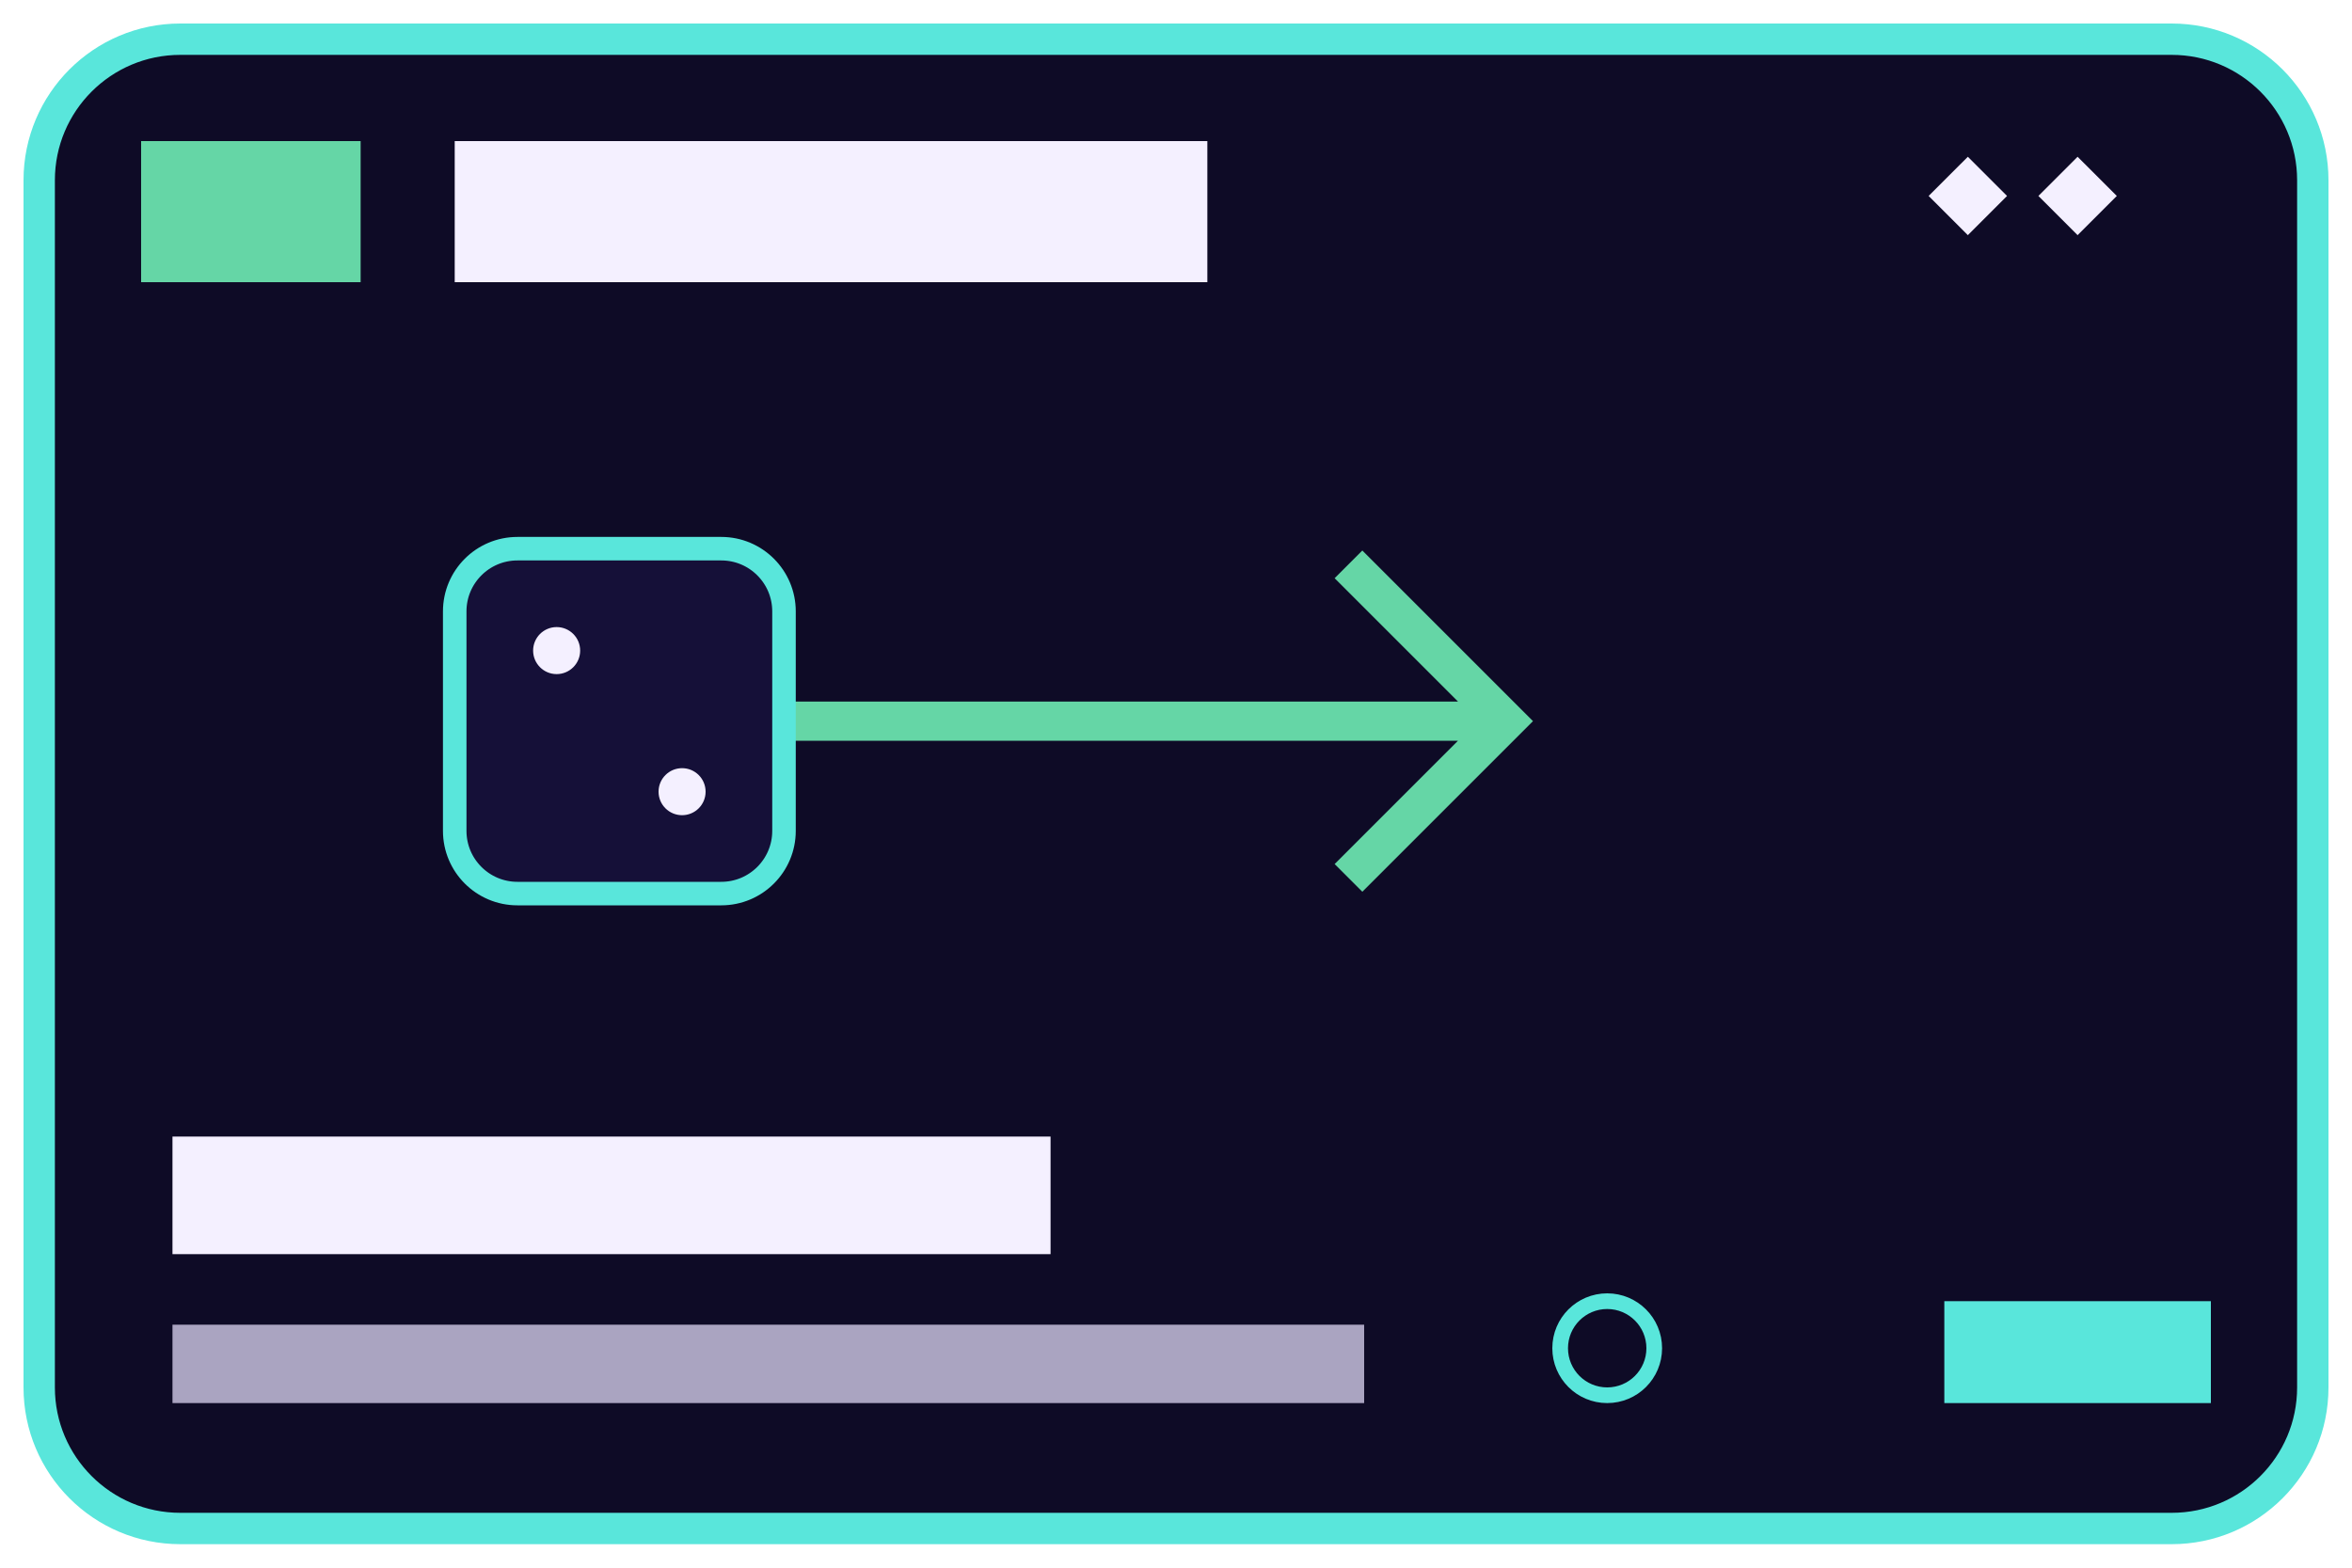
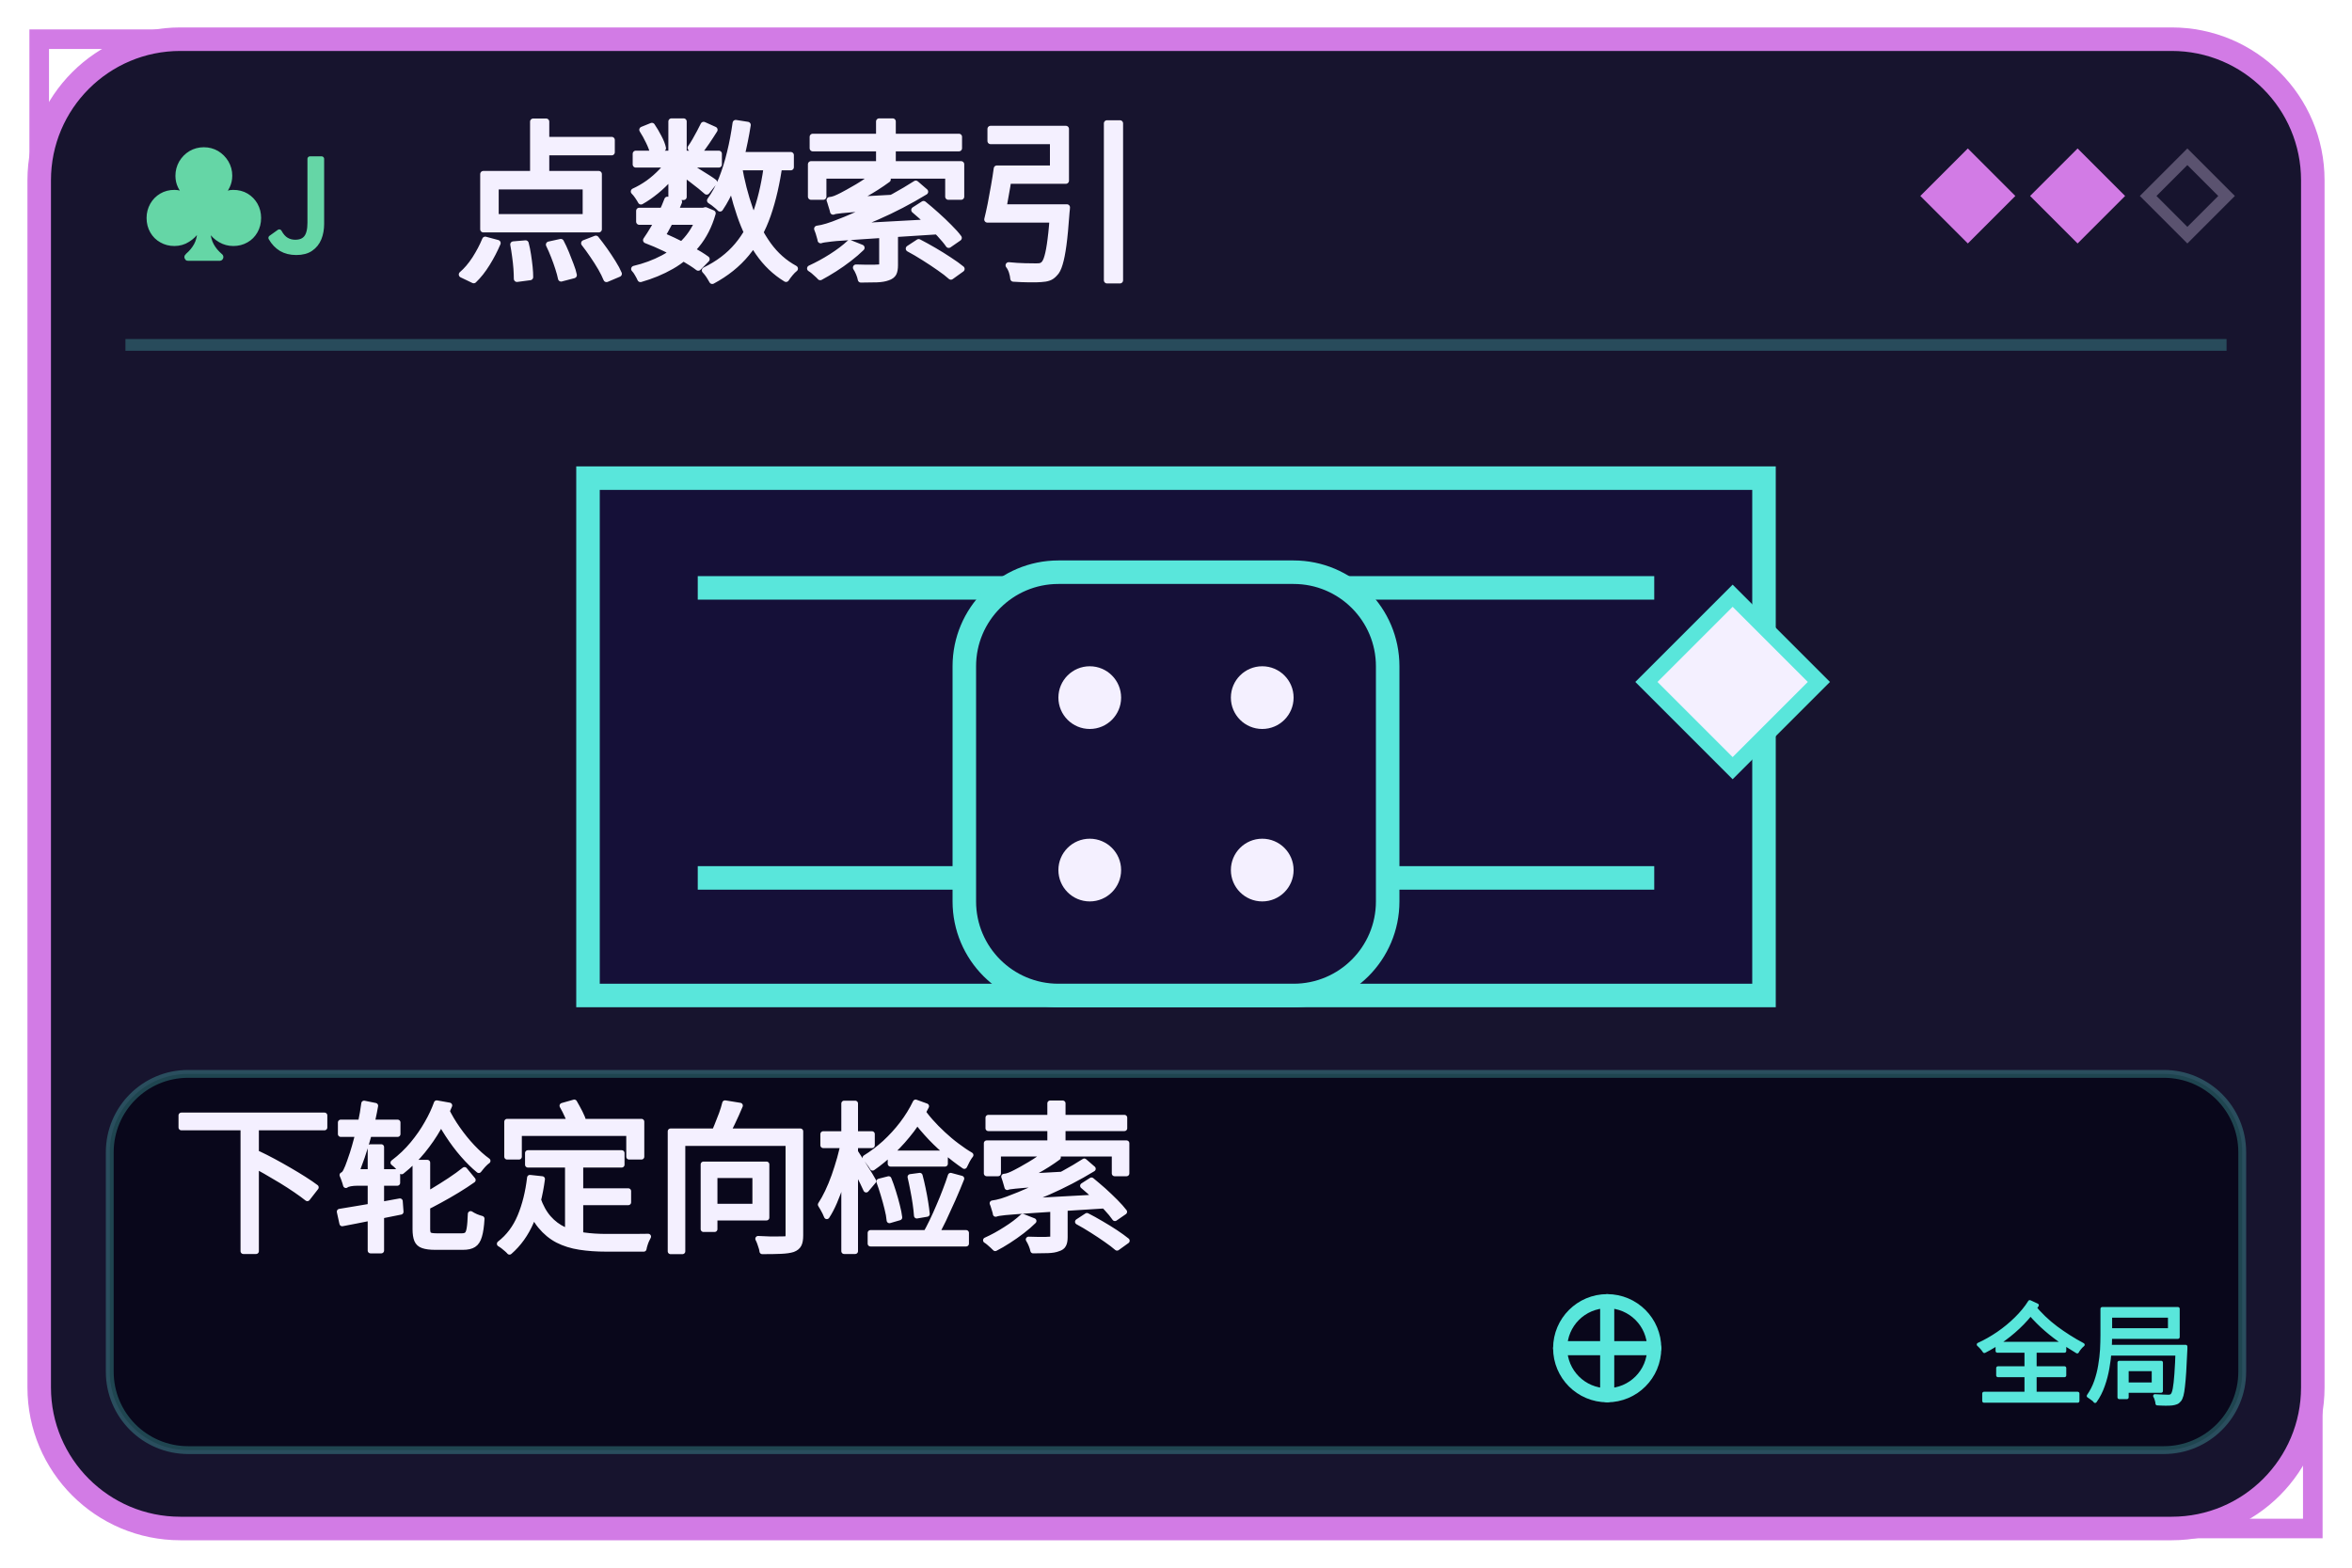
<svg xmlns="http://www.w3.org/2000/svg" width="300" height="200" viewBox="0 0 300 200" fill="none" data-card-id="shop_dice_index" data-card-face="complete-v1">
-   <rect x="5" y="5" width="290" height="190" rx="18" fill="#0E0B26" stroke="#59E6DB" stroke-width="4" />
-   <g id="card-identity">
-     <path d="M18 18h28v18H18z" fill="#65D6A6" />
+   <rect x="5" y="5" width="290" height="190" rx="18" fill="#0E0B26" fill-opacity=".96" stroke="#D27BE5" stroke-width="3" />
+   <path d="M5 38V5h33M262 195h33v-33" stroke="#D27BE5" stroke-width="2.5" stroke-linecap="round" />
+   <path d="M16 44h268" stroke="#59E6DB" stroke-opacity=".26" stroke-width="1.5" />
+   <rect x="14" y="137" width="272" height="48" rx="10" fill="#080619" fill-opacity=".92" stroke="#59E6DB" stroke-opacity=".28" />
+   <g id="card-identity" data-copy="♣J" data-font-size="16">
+     <path d="M25.17 29.39 C24.87 29.85 24.46 30.25 23.95 30.57 C23.44 30.9 22.87 31.06 22.24 31.06 C21.64 31.06 21.1 30.92 20.61 30.64 C20.12 30.37 19.73 29.98 19.45 29.49 C19.17 29 19.02 28.44 19.02 27.81 C19.02 27.2 19.17 26.65 19.45 26.15 C19.73 25.66 20.11 25.27 20.6 24.98 C21.09 24.69 21.64 24.55 22.26 24.55 C22.5 24.55 22.75 24.58 22.99 24.66 C23.24 24.73 23.45 24.82 23.63 24.91 C23.63 24.91 23.65 24.92 23.68 24.92 C23.71 24.93 23.73 24.91 23.74 24.88 C23.77 24.84 23.76 24.81 23.74 24.78 C23.71 24.75 23.7 24.74 23.7 24.74 C23.42 24.47 23.18 24.14 22.99 23.75 C22.8 23.35 22.7 22.91 22.7 22.43 C22.7 21.83 22.85 21.27 23.14 20.76 C23.44 20.26 23.83 19.85 24.34 19.55 C24.84 19.26 25.39 19.11 26 19.11 C26.61 19.11 27.16 19.26 27.66 19.55 C28.15 19.85 28.55 20.25 28.85 20.75 C29.15 21.26 29.3 21.81 29.3 22.42 C29.3 22.9 29.2 23.34 29.01 23.74 C28.82 24.14 28.58 24.47 28.3 24.74 C28.3 24.74 28.29 24.75 28.26 24.78 C28.24 24.81 28.23 24.84 28.26 24.88 C28.28 24.91 28.3 24.93 28.33 24.92 C28.35 24.92 28.37 24.91 28.37 24.91 C28.55 24.82 28.77 24.73 29.02 24.66 C29.27 24.58 29.5 24.55 29.73 24.55 C30.37 24.55 30.93 24.69 31.42 24.98 C31.9 25.27 32.28 25.66 32.56 26.15 C32.84 26.65 32.98 27.2 32.98 27.81 C32.98 28.44 32.83 29 32.55 29.49 C32.27 29.98 31.89 30.37 31.4 30.64 C30.91 30.92 30.37 31.06 29.76 31.06 C29.16 31.06 28.61 30.91 28.1 30.61 C27.58 30.31 27.16 29.91 26.83 29.39 C26.76 29.28 26.71 29.19 26.7 29.13 C26.68 29.07 26.64 29.04 26.58 29.04 C26.52 29.04 26.49 29.09 26.49 29.17 C26.48 29.26 26.48 29.31 26.48 29.33 C26.53 30.16 26.7 30.83 26.98 31.32 C27.25 31.82 27.62 32.25 28.06 32.63 C28.16 32.7 28.19 32.77 28.16 32.84 C28.13 32.91 28.1 32.95 28.06 32.95 L23.95 32.95 C23.91 32.95 23.87 32.91 23.85 32.84 C23.82 32.77 23.85 32.7 23.94 32.63 C24.38 32.25 24.75 31.82 25.03 31.32 C25.31 30.83 25.48 30.16 25.52 29.33 C25.52 29.31 25.52 29.26 25.51 29.17 C25.51 29.09 25.48 29.04 25.42 29.04 C25.36 29.04 25.32 29.07 25.3 29.13 C25.29 29.19 25.24 29.28 25.17 29.39 Z M37.79 32.21 C37.05 32.21 36.41 32.05 35.88 31.74 C35.35 31.42 34.91 30.96 34.56 30.35 L35.62 29.59 C35.88 30.07 36.18 30.41 36.52 30.61 C36.86 30.81 37.23 30.91 37.65 30.91 C38.29 30.91 38.76 30.72 39.07 30.33 C39.38 29.94 39.54 29.3 39.54 28.42 L39.54 20.27 L41.02 20.27 L41.02 28.56 C41.02 29.23 40.91 29.85 40.69 30.4 C40.46 30.96 40.11 31.4 39.64 31.72 C39.17 32.05 38.55 32.21 37.79 32.21 Z" fill="#65D6A6" stroke="#65D6A6" stroke-width="0.65" stroke-linejoin="round" />
  </g>
-   <g id="card-name">
-     <path d="M58 18h96v18H58z" fill="#F4F0FF" />
+   <g id="card-name" data-copy="点数索引" data-font-size="22">
+     <path d="M68.01 15.52 L69.66 15.52 L69.66 23.03 L68.01 23.03 Z M63.21 23.77 L63.21 27.71 L74.72 27.71 L74.72 23.77 Z M61.65 22.21 L76.37 22.21 L76.37 29.25 L61.65 29.25 Z M68.78 17.86 L78.02 17.86 L78.02 19.42 L68.78 19.42 Z M65.48 31.19 L67.04 31.06 C67.16 31.51 67.26 32.01 67.34 32.54 C67.42 33.08 67.49 33.59 67.54 34.08 C67.59 34.57 67.61 34.99 67.61 35.35 L65.94 35.57 C65.94 35.2 65.92 34.77 65.89 34.27 C65.85 33.77 65.8 33.25 65.72 32.71 C65.65 32.16 65.57 31.66 65.48 31.19 Z M70.03 31.21 L71.53 30.88 C71.76 31.32 71.99 31.8 72.2 32.32 C72.41 32.84 72.61 33.34 72.79 33.83 C72.98 34.31 73.11 34.74 73.18 35.1 L71.57 35.52 C71.5 35.15 71.38 34.72 71.22 34.22 C71.06 33.72 70.88 33.21 70.67 32.68 C70.47 32.16 70.25 31.66 70.03 31.21 Z M74.52 31.03 L76 30.46 C76.38 30.93 76.75 31.43 77.13 31.96 C77.5 32.49 77.85 33.01 78.17 33.53 C78.5 34.05 78.75 34.52 78.92 34.93 L77.36 35.59 C77.2 35.18 76.96 34.71 76.66 34.18 C76.35 33.65 76.01 33.11 75.63 32.56 C75.26 32.01 74.89 31.5 74.52 31.03 Z M61.89 30.59 L63.46 31.01 C63.1 31.86 62.66 32.72 62.12 33.59 C61.59 34.45 61.02 35.17 60.42 35.74 L58.92 35.02 C59.51 34.52 60.07 33.86 60.6 33.05 C61.12 32.23 61.56 31.41 61.89 30.59 Z M81.54 26.9 L89.99 26.9 L89.99 28.28 L81.54 28.28 Z M81.1 19.62 L91.68 19.62 L91.68 20.98 L81.1 20.98 Z M89.75 15.94 L91.13 16.56 C90.82 17.06 90.49 17.56 90.14 18.08 C89.79 18.59 89.47 19.03 89.17 19.4 L88.1 18.87 C88.29 18.6 88.48 18.3 88.68 17.95 C88.88 17.61 89.07 17.26 89.26 16.9 C89.45 16.54 89.61 16.22 89.75 15.94 Z M85.65 15.5 L87.19 15.5 L87.19 25.12 L85.65 25.12 Z M81.94 16.56 L83.15 16.07 C83.45 16.51 83.74 17 84.01 17.53 C84.29 18.05 84.47 18.52 84.55 18.91 L83.3 19.46 C83.21 19.08 83.04 18.61 82.77 18.06 C82.51 17.51 82.23 17.01 81.94 16.56 Z M85.68 20.19 L86.8 20.85 C86.45 21.45 85.99 22.06 85.44 22.67 C84.89 23.29 84.3 23.86 83.66 24.38 C83.02 24.9 82.39 25.34 81.76 25.69 C81.66 25.5 81.52 25.28 81.35 25.03 C81.18 24.78 81.02 24.58 80.86 24.43 C81.47 24.15 82.09 23.8 82.71 23.36 C83.32 22.92 83.89 22.42 84.42 21.86 C84.95 21.3 85.37 20.74 85.68 20.19 Z M86.95 20.65 C87.16 20.75 87.45 20.92 87.83 21.17 C88.21 21.41 88.63 21.67 89.07 21.95 C89.52 22.23 89.93 22.48 90.3 22.72 C90.66 22.95 90.92 23.13 91.07 23.25 L90.14 24.43 C89.95 24.26 89.68 24.03 89.34 23.75 C88.99 23.47 88.62 23.18 88.21 22.87 C87.8 22.56 87.41 22.27 87.04 22 C86.67 21.73 86.37 21.52 86.14 21.38 Z M93.46 19.79 L100.86 19.79 L100.86 21.33 L93.46 21.33 Z M93.84 15.7 L95.36 15.94 C95.14 17.35 94.86 18.7 94.54 20 C94.22 21.3 93.83 22.51 93.39 23.63 C92.94 24.75 92.42 25.74 91.84 26.59 C91.76 26.5 91.65 26.39 91.49 26.26 C91.34 26.13 91.18 26 91.01 25.87 C90.84 25.75 90.7 25.65 90.58 25.58 C91.15 24.8 91.65 23.89 92.07 22.85 C92.48 21.81 92.84 20.68 93.13 19.46 C93.43 18.24 93.66 16.99 93.84 15.7 Z M97.89 20.67 L99.43 20.83 C99.09 23.3 98.59 25.49 97.93 27.39 C97.27 29.29 96.37 30.93 95.22 32.32 C94.08 33.71 92.62 34.88 90.85 35.83 C90.79 35.71 90.71 35.57 90.6 35.4 C90.5 35.23 90.39 35.06 90.26 34.89 C90.14 34.73 90.02 34.59 89.92 34.49 C91.61 33.67 92.99 32.62 94.06 31.35 C95.13 30.08 95.96 28.56 96.57 26.79 C97.17 25.01 97.61 22.97 97.89 20.67 Z M94.23 21.18 C94.57 23.13 95.04 24.97 95.65 26.7 C96.26 28.43 97.04 29.94 97.97 31.24 C98.91 32.54 100.05 33.55 101.38 34.27 C101.19 34.41 100.99 34.62 100.78 34.87 C100.57 35.13 100.39 35.36 100.26 35.57 C98.88 34.73 97.71 33.61 96.75 32.22 C95.79 30.83 95 29.21 94.38 27.37 C93.75 25.53 93.25 23.55 92.87 21.42 Z M82.42 30.64 L83.45 29.65 C84.22 29.94 85.02 30.29 85.85 30.68 C86.69 31.08 87.48 31.48 88.23 31.89 C88.98 32.3 89.61 32.69 90.12 33.06 L89.06 34.14 C88.58 33.77 87.96 33.37 87.22 32.94 C86.47 32.5 85.68 32.09 84.84 31.68 C84 31.28 83.2 30.93 82.42 30.64 Z M89.44 26.9 L89.72 26.9 L89.99 26.83 L90.89 27.21 C90.44 28.79 89.75 30.14 88.84 31.24 C87.93 32.35 86.87 33.25 85.64 33.95 C84.42 34.65 83.1 35.19 81.69 35.59 C81.61 35.4 81.49 35.17 81.34 34.92 C81.2 34.66 81.05 34.46 80.9 34.31 C82.21 34 83.44 33.55 84.59 32.94 C85.74 32.33 86.74 31.54 87.58 30.58 C88.42 29.62 89.04 28.47 89.44 27.14 Z M82.42 30.64 C82.74 30.18 83.07 29.66 83.41 29.08 C83.75 28.49 84.07 27.88 84.37 27.26 C84.67 26.64 84.92 26.05 85.13 25.49 L86.6 25.75 C86.37 26.35 86.09 26.97 85.79 27.6 C85.48 28.23 85.16 28.83 84.84 29.41 C84.52 29.98 84.21 30.48 83.92 30.92 Z M112.14 15.5 L113.86 15.5 L113.86 21.68 L112.14 21.68 Z M116.63 26.79 L117.8 26.04 C118.32 26.46 118.87 26.93 119.45 27.45 C120.02 27.96 120.56 28.47 121.06 28.98 C121.57 29.48 121.98 29.94 122.28 30.35 L121.01 31.23 C120.73 30.82 120.34 30.36 119.85 29.83 C119.36 29.31 118.83 28.79 118.27 28.25 C117.7 27.72 117.16 27.23 116.63 26.79 Z M115.93 31.72 L117.18 30.9 C117.78 31.21 118.43 31.57 119.12 31.97 C119.81 32.37 120.46 32.78 121.08 33.19 C121.71 33.6 122.23 33.97 122.64 34.31 L121.29 35.28 C120.91 34.94 120.42 34.56 119.82 34.15 C119.22 33.73 118.58 33.3 117.89 32.87 C117.21 32.44 116.56 32.05 115.93 31.72 Z M108.38 31.01 L109.88 31.61 C109.42 32.06 108.89 32.52 108.29 32.98 C107.69 33.44 107.07 33.88 106.44 34.28 C105.81 34.68 105.2 35.04 104.62 35.35 C104.53 35.24 104.41 35.12 104.25 34.98 C104.1 34.84 103.94 34.7 103.78 34.56 C103.62 34.43 103.47 34.32 103.34 34.25 C104.25 33.83 105.16 33.34 106.07 32.76 C106.98 32.18 107.75 31.6 108.38 31.01 Z M103.67 17.46 L122.31 17.46 L122.31 18.91 L103.67 18.91 Z M103.45 20.96 L122.59 20.96 L122.59 25.09 L120.96 25.09 L120.96 22.39 L105.01 22.39 L105.01 25.09 L103.45 25.09 Z M104.68 30.64 C104.67 30.53 104.64 30.4 104.58 30.22 C104.53 30.04 104.48 29.86 104.42 29.67 C104.36 29.48 104.3 29.32 104.24 29.19 C104.61 29.14 105.04 29.05 105.52 28.9 C106 28.75 106.57 28.55 107.21 28.28 C107.57 28.15 108.1 27.93 108.81 27.62 C109.52 27.32 110.33 26.95 111.24 26.51 C112.15 26.08 113.09 25.6 114.06 25.07 C115.02 24.54 115.94 24 116.81 23.44 L117.99 24.46 C116.01 25.66 113.98 26.72 111.9 27.63 C109.82 28.55 107.76 29.33 105.72 29.98 L105.72 30.04 C105.72 30.04 105.67 30.06 105.56 30.1 C105.46 30.14 105.34 30.18 105.2 30.24 C105.06 30.3 104.94 30.36 104.84 30.43 C104.74 30.49 104.68 30.56 104.68 30.64 Z M104.68 30.64 L104.66 29.6 L105.7 29.08 L119.45 28.33 C119.48 28.52 119.52 28.73 119.57 28.95 C119.62 29.18 119.67 29.36 119.73 29.49 C117.55 29.63 115.67 29.74 114.11 29.85 C112.55 29.95 111.24 30.04 110.17 30.11 C109.11 30.18 108.24 30.24 107.58 30.29 C106.91 30.33 106.39 30.37 106 30.42 C105.62 30.46 105.34 30.5 105.15 30.53 C104.96 30.56 104.8 30.59 104.68 30.64 Z M106.27 26.99 C106.25 26.88 106.22 26.74 106.16 26.57 C106.1 26.39 106.04 26.21 105.99 26.02 C105.94 25.83 105.89 25.67 105.83 25.53 C106.05 25.52 106.29 25.46 106.55 25.36 C106.82 25.25 107.1 25.12 107.41 24.96 C107.59 24.87 107.85 24.73 108.19 24.54 C108.54 24.35 108.93 24.13 109.38 23.86 C109.83 23.6 110.28 23.3 110.74 22.98 C111.21 22.66 111.64 22.33 112.03 21.99 L113.22 22.89 C112.28 23.58 111.29 24.21 110.24 24.79 C109.19 25.36 108.15 25.85 107.1 26.26 L107.1 26.33 C107.1 26.33 107.03 26.36 106.89 26.42 C106.76 26.49 106.62 26.57 106.48 26.68 C106.34 26.78 106.27 26.88 106.27 26.99 Z M106.27 26.99 L106.25 26.04 L107.06 25.62 L114.63 25.2 C114.58 25.38 114.53 25.57 114.47 25.79 C114.42 26 114.38 26.17 114.36 26.3 C112.99 26.38 111.83 26.45 110.91 26.51 C109.99 26.58 109.24 26.63 108.67 26.68 C108.09 26.72 107.65 26.76 107.33 26.8 C107.02 26.84 106.78 26.86 106.63 26.89 C106.48 26.91 106.36 26.94 106.27 26.99 Z M112.54 29.23 L114.14 29.23 L114.14 33.83 C114.14 34.27 114.08 34.61 113.96 34.85 C113.83 35.09 113.59 35.27 113.22 35.39 C112.87 35.52 112.41 35.6 111.86 35.62 C111.3 35.64 110.62 35.65 109.81 35.65 C109.77 35.42 109.69 35.16 109.57 34.87 C109.45 34.59 109.33 34.34 109.19 34.14 C109.66 34.15 110.09 34.16 110.48 34.17 C110.87 34.18 111.21 34.18 111.49 34.17 C111.78 34.16 111.97 34.15 112.08 34.14 C112.27 34.14 112.39 34.11 112.45 34.06 C112.51 34.01 112.54 33.92 112.54 33.78 Z M134.36 26.46 L136.08 26.46 C136.08 26.46 136.07 26.51 136.07 26.6 C136.06 26.7 136.05 26.8 136.04 26.92 C136.04 27.04 136.03 27.14 136.01 27.23 C135.89 28.87 135.77 30.21 135.63 31.24 C135.49 32.28 135.33 33.08 135.15 33.66 C134.98 34.24 134.77 34.65 134.52 34.88 C134.28 35.15 134.03 35.33 133.76 35.42 C133.49 35.52 133.15 35.57 132.76 35.59 C132.4 35.62 131.91 35.63 131.28 35.62 C130.65 35.61 129.98 35.59 129.26 35.54 C129.24 35.28 129.18 34.99 129.08 34.67 C128.98 34.36 128.84 34.08 128.66 33.85 C129.4 33.92 130.09 33.97 130.74 33.98 C131.4 34 131.85 34 132.12 34 C132.37 34 132.56 33.99 132.7 33.96 C132.84 33.93 132.97 33.86 133.09 33.76 C133.29 33.6 133.47 33.26 133.61 32.75 C133.76 32.24 133.9 31.49 134.02 30.51 C134.15 29.52 134.26 28.25 134.36 26.7 Z M127.15 21.51 L128.82 21.51 C128.72 22.21 128.6 22.96 128.47 23.76 C128.33 24.56 128.2 25.33 128.06 26.06 C127.92 26.79 127.78 27.44 127.65 28 L125.94 28 C126.08 27.43 126.23 26.77 126.38 26.02 C126.52 25.27 126.67 24.5 126.8 23.72 C126.94 22.93 127.06 22.2 127.15 21.51 Z M141.2 15.74 L142.85 15.74 L142.85 35.76 L141.2 35.76 Z M127.19 26.46 L134.69 26.46 L134.69 28 L126.97 28 Z M127.96 21.51 L134.32 21.51 L134.32 17.99 L126.35 17.99 L126.35 16.45 L135.95 16.45 L135.95 23.05 L127.96 23.05 Z" fill="#F4F0FF" stroke="#F4F0FF" stroke-width="0.8" stroke-linejoin="round" />
  </g>
  <g id="rarity-track">
-     <path d="M251 20l5 5-5 5-5-5zM265 20l5 5-5 5-5-5z" fill="#F4F0FF" />
+     <path d="M251 20l5 5-5 5-5-5z" fill="#D27BE5" stroke="#D27BE5" stroke-width="1.5" />
+     <path d="M265 20l5 5-5 5-5-5z" fill="#D27BE5" stroke="#D27BE5" stroke-width="1.5" />
+     <path d="M279 20l5 5-5 5-5-5z" fill="none" stroke="#5A526F" stroke-width="1.5" />
  </g>
  <g id="effect-artwork">
-     <path d="M76 92h116M172 72l20 20-20 20" stroke="#65D6A6" stroke-width="5" />
-     <rect x="58" y="70" width="42" height="44" rx="8" fill="#151038" stroke="#59E6DB" stroke-width="3" />
-     <circle cx="71" cy="83" r="3" fill="#F4F0FF" />
-     <circle cx="87" cy="101" r="3" fill="#F4F0FF" />
+     <path d="M75 61h150v66H75zM89 75h122M89 112h122" fill="#151038" stroke="#59E6DB" stroke-width="3" />
+     <rect x="123" y="73" width="54" height="54" rx="12" fill="#151038" stroke="#59E6DB" stroke-width="3" stroke-linecap="round" stroke-linejoin="round" />
+     <circle cx="139" cy="89" r="4" fill="#F4F0FF" />
+     <circle cx="161" cy="89" r="4" fill="#F4F0FF" />
+     <circle cx="139" cy="111" r="4" fill="#F4F0FF" />
+     <circle cx="161" cy="111" r="4" fill="#F4F0FF" />
+     <path d="M221 76l11 11-11 11-11-11z" fill="#F4F0FF" stroke="#59E6DB" stroke-width="2" />
  </g>
-   <g id="effect-summary">
-     <path d="M22 145h112v15H22z" fill="#F4F0FF" />
+   <g id="effect-summary" data-copy="下轮定向检索" data-font-size="20.5">
+     <path d="M23.13 142.3 L41.39 142.3 L41.39 143.84 L23.13 143.84 Z M31.04 143.51 L32.66 143.51 L32.66 159.62 L31.04 159.62 Z M31.92 148.37 L32.95 147.2 C33.56 147.49 34.21 147.81 34.89 148.18 C35.58 148.55 36.25 148.93 36.92 149.32 C37.59 149.71 38.22 150.09 38.8 150.46 C39.38 150.83 39.88 151.17 40.29 151.48 L39.2 152.88 C38.8 152.56 38.32 152.21 37.75 151.82 C37.19 151.43 36.57 151.04 35.91 150.63 C35.25 150.23 34.57 149.83 33.89 149.44 C33.21 149.05 32.55 148.7 31.92 148.37 Z M56.89 141.54 C57.29 142.38 57.78 143.21 58.36 144.03 C58.94 144.86 59.56 145.63 60.23 146.34 C60.9 147.05 61.56 147.64 62.2 148.1 C62.08 148.18 61.94 148.3 61.8 148.44 C61.66 148.58 61.52 148.73 61.4 148.88 C61.28 149.03 61.17 149.17 61.07 149.29 C60.42 148.76 59.75 148.1 59.06 147.31 C58.38 146.53 57.74 145.67 57.14 144.75 C56.54 143.83 56.02 142.92 55.6 142.01 Z M55.7 140.74 L57.32 141.03 C56.94 141.96 56.47 142.92 55.91 143.91 C55.35 144.9 54.68 145.87 53.91 146.82 C53.14 147.77 52.24 148.65 51.23 149.45 C51.15 149.33 51.05 149.2 50.93 149.05 C50.8 148.91 50.67 148.77 50.54 148.64 C50.4 148.52 50.28 148.41 50.17 148.33 C51.11 147.62 51.94 146.83 52.66 145.96 C53.38 145.09 53.99 144.21 54.5 143.3 C55.02 142.4 55.41 141.55 55.7 140.74 Z M52.98 148.33 L54.51 148.33 L54.51 156.81 C54.51 157.18 54.58 157.42 54.72 157.53 C54.85 157.64 55.17 157.7 55.66 157.7 C55.76 157.7 55.95 157.7 56.26 157.7 C56.56 157.7 56.88 157.7 57.24 157.7 C57.59 157.7 57.93 157.7 58.24 157.7 C58.56 157.7 58.79 157.7 58.94 157.7 C59.23 157.7 59.44 157.63 59.59 157.49 C59.73 157.35 59.83 157.08 59.89 156.67 C59.96 156.26 60 155.66 60.03 154.87 C60.21 154.99 60.43 155.11 60.7 155.23 C60.98 155.34 61.22 155.43 61.44 155.48 C61.39 156.42 61.28 157.16 61.12 157.69 C60.97 158.21 60.73 158.58 60.41 158.78 C60.09 158.99 59.63 159.09 59.04 159.09 C58.96 159.09 58.8 159.09 58.56 159.09 C58.32 159.09 58.05 159.09 57.74 159.09 C57.43 159.09 57.12 159.09 56.81 159.09 C56.49 159.09 56.22 159.09 55.99 159.09 C55.76 159.09 55.6 159.09 55.52 159.09 C54.85 159.09 54.33 159.02 53.96 158.89 C53.59 158.77 53.33 158.53 53.19 158.2 C53.05 157.86 52.98 157.4 52.98 156.81 Z M59.25 149.25 L60.31 150.54 C59.71 150.96 59.05 151.4 58.32 151.84 C57.58 152.29 56.85 152.71 56.11 153.11 C55.37 153.52 54.69 153.87 54.06 154.17 L53.22 153.04 C53.84 152.74 54.51 152.38 55.24 151.95 C55.97 151.51 56.69 151.06 57.4 150.59 C58.11 150.12 58.73 149.67 59.25 149.25 Z M43.46 143.2 L50.72 143.2 L50.72 144.68 L43.46 144.68 Z M47.26 146.34 L48.63 146.34 L48.63 159.54 L47.26 159.54 Z M43.32 154.58 C43.98 154.47 44.72 154.35 45.55 154.21 C46.39 154.07 47.27 153.92 48.21 153.76 C49.15 153.6 50.08 153.42 51.01 153.25 L51.11 154.6 C49.8 154.86 48.49 155.12 47.17 155.39 C45.86 155.66 44.69 155.88 43.65 156.08 Z M44.12 151.2 C44.09 151.1 44.05 150.98 44.01 150.82 C43.96 150.66 43.9 150.5 43.84 150.33 C43.78 150.16 43.72 150.02 43.67 149.91 C43.83 149.86 43.99 149.69 44.14 149.38 C44.29 149.08 44.45 148.69 44.61 148.22 C44.69 148.01 44.82 147.64 44.98 147.14 C45.14 146.63 45.32 146.03 45.5 145.33 C45.69 144.64 45.87 143.9 46.04 143.12 C46.21 142.34 46.34 141.56 46.44 140.78 L47.87 141.07 C47.68 142.16 47.44 143.27 47.14 144.38 C46.85 145.49 46.52 146.56 46.17 147.59 C45.81 148.61 45.46 149.54 45.1 150.38 L45.1 150.4 C45.1 150.4 45.06 150.43 44.96 150.48 C44.86 150.53 44.75 150.61 44.61 150.69 C44.47 150.78 44.36 150.87 44.26 150.96 C44.17 151.05 44.12 151.13 44.12 151.2 Z M44.12 151.2 L44.12 149.93 L44.96 149.52 L50.68 149.52 L50.68 150.91 L45.6 150.91 C45.25 150.91 44.94 150.94 44.66 150.99 C44.38 151.05 44.2 151.12 44.12 151.2 Z M67.33 147.1 L79.3 147.1 L79.3 148.59 L67.33 148.59 Z M73.23 151.96 L80.14 151.96 L80.14 153.39 L73.23 153.39 Z M72.43 147.79 L74.03 147.79 L74.03 158.19 L72.43 157.96 Z M67.59 150.25 L69.15 150.42 C68.88 152.48 68.41 154.29 67.74 155.85 C67.07 157.41 66.15 158.69 64.99 159.7 C64.92 159.61 64.81 159.5 64.66 159.37 C64.51 159.24 64.35 159.11 64.19 158.98 C64.02 158.85 63.87 158.75 63.74 158.68 C64.89 157.79 65.76 156.63 66.36 155.19 C66.96 153.76 67.37 152.11 67.59 150.25 Z M68.58 152.88 C68.93 153.92 69.4 154.76 69.97 155.41 C70.54 156.06 71.21 156.55 71.96 156.9 C72.71 157.24 73.54 157.47 74.45 157.59 C75.36 157.72 76.34 157.78 77.39 157.78 C77.54 157.78 77.79 157.78 78.13 157.78 C78.47 157.78 78.86 157.78 79.29 157.78 C79.72 157.78 80.16 157.78 80.61 157.78 C81.06 157.78 81.47 157.77 81.84 157.77 C82.21 157.76 82.49 157.76 82.68 157.76 C82.61 157.88 82.54 158.03 82.45 158.22 C82.37 158.4 82.3 158.59 82.24 158.79 C82.18 158.99 82.13 159.16 82.11 159.32 L81.08 159.32 L77.31 159.32 C76.09 159.32 74.97 159.24 73.94 159.08 C72.9 158.92 71.98 158.63 71.15 158.21 C70.32 157.78 69.59 157.18 68.94 156.39 C68.3 155.61 67.76 154.59 67.33 153.35 Z M64.68 143.1 L81.82 143.1 L81.82 147.57 L80.24 147.57 L80.24 144.56 L66.2 144.56 L66.2 147.57 L64.68 147.57 Z M71.73 141.07 L73.25 140.64 C73.48 141.04 73.72 141.47 73.96 141.94 C74.2 142.41 74.36 142.82 74.46 143.16 L72.88 143.65 C72.79 143.33 72.63 142.92 72.41 142.42 C72.19 141.93 71.97 141.48 71.73 141.07 Z M85.53 144.33 L101.13 144.33 L101.13 145.83 L87.05 145.83 L87.05 159.64 L85.53 159.64 Z M100.56 144.33 L102.09 144.33 L102.09 157.59 C102.09 158.1 102.03 158.49 101.89 158.76 C101.75 159.04 101.5 159.24 101.13 159.38 C100.76 159.5 100.26 159.57 99.61 159.6 C98.97 159.63 98.18 159.64 97.23 159.64 C97.22 159.49 97.18 159.33 97.12 159.14 C97.06 158.96 97 158.77 96.93 158.57 C96.86 158.37 96.78 158.19 96.7 158.04 C97.19 158.07 97.67 158.09 98.13 158.1 C98.58 158.1 98.98 158.1 99.32 158.1 C99.65 158.09 99.89 158.09 100.02 158.09 C100.24 158.09 100.39 158.05 100.45 157.97 C100.52 157.9 100.56 157.77 100.56 157.59 Z M92.48 140.74 L94.39 141.05 C94.08 141.79 93.75 142.54 93.38 143.3 C93.01 144.07 92.67 144.73 92.36 145.27 L90.9 144.9 C91.09 144.52 91.29 144.08 91.48 143.59 C91.68 143.1 91.87 142.6 92.06 142.11 C92.24 141.61 92.38 141.15 92.48 140.74 Z M89.73 148.55 L91.15 148.55 L91.15 156.81 L89.73 156.81 Z M90.39 148.55 L97.77 148.55 L97.77 155.34 L90.39 155.34 L90.39 153.94 L96.33 153.94 L96.33 149.93 L90.39 149.93 Z M105 144.68 L111.22 144.68 L111.22 146.11 L105 146.11 Z M107.67 140.78 L109.08 140.78 L109.08 159.62 L107.67 159.62 Z M107.63 145.6 L108.55 145.91 C108.41 146.71 108.24 147.56 108.03 148.43 C107.82 149.3 107.57 150.16 107.3 150.99 C107.03 151.83 106.74 152.6 106.43 153.32 C106.12 154.04 105.8 154.65 105.46 155.17 C105.4 155.02 105.33 154.86 105.24 154.67 C105.15 154.49 105.06 154.31 104.95 154.13 C104.85 153.95 104.76 153.8 104.68 153.68 C104.98 153.23 105.28 152.69 105.58 152.06 C105.88 151.43 106.16 150.75 106.42 150.02 C106.68 149.29 106.91 148.54 107.13 147.78 C107.34 147.03 107.51 146.3 107.63 145.6 Z M109.02 146.87 C109.12 147.02 109.28 147.27 109.5 147.62 C109.73 147.97 109.98 148.35 110.24 148.77 C110.51 149.18 110.75 149.57 110.96 149.92 C111.17 150.26 111.32 150.52 111.4 150.68 L110.48 151.77 C110.37 151.51 110.21 151.18 110.02 150.79 C109.82 150.39 109.61 149.97 109.39 149.54 C109.17 149.1 108.96 148.69 108.76 148.32 C108.55 147.94 108.39 147.66 108.26 147.47 Z M117.45 141.46 C117.78 141.98 118.19 142.52 118.68 143.07 C119.17 143.62 119.7 144.17 120.28 144.7 C120.85 145.23 121.44 145.73 122.05 146.18 C122.66 146.64 123.24 147.04 123.8 147.36 C123.71 147.47 123.61 147.61 123.51 147.78 C123.4 147.95 123.31 148.13 123.23 148.3 C123.15 148.47 123.07 148.62 123 148.76 C122.21 148.22 121.39 147.6 120.55 146.87 C119.71 146.15 118.92 145.38 118.19 144.56 C117.45 143.74 116.83 142.95 116.32 142.2 Z M116.79 140.64 L118.14 141.13 C117.63 142.18 117 143.19 116.27 144.16 C115.54 145.12 114.75 146.01 113.9 146.83 C113.05 147.65 112.19 148.37 111.3 148.98 C111.24 148.87 111.16 148.74 111.04 148.58 C110.93 148.43 110.81 148.27 110.69 148.11 C110.58 147.95 110.47 147.82 110.38 147.71 C111.24 147.18 112.07 146.55 112.88 145.82 C113.68 145.08 114.42 144.28 115.09 143.4 C115.76 142.52 116.33 141.6 116.79 140.64 Z M113.59 147.14 L120.54 147.14 L120.54 148.47 L113.59 148.47 Z M112.14 150.73 L113.35 150.42 C113.55 150.92 113.75 151.47 113.93 152.07 C114.12 152.66 114.28 153.24 114.42 153.81 C114.57 154.38 114.67 154.88 114.72 155.32 L113.45 155.69 C113.41 155.24 113.32 154.72 113.17 154.15 C113.03 153.58 112.87 152.99 112.69 152.4 C112.51 151.8 112.33 151.25 112.14 150.73 Z M116.12 150.15 L117.32 149.99 C117.46 150.51 117.59 151.06 117.71 151.65 C117.84 152.24 117.94 152.81 118.03 153.37 C118.12 153.93 118.19 154.43 118.23 154.87 L116.94 155.09 C116.91 154.64 116.85 154.13 116.77 153.56 C116.69 153 116.59 152.42 116.47 151.82 C116.36 151.23 116.24 150.67 116.12 150.15 Z M121.26 149.99 L122.63 150.36 C122.31 151.18 121.94 152.04 121.54 152.96 C121.13 153.88 120.73 154.76 120.32 155.63 C119.91 156.49 119.51 157.24 119.13 157.88 L118 157.53 C118.29 157.04 118.58 156.48 118.88 155.86 C119.18 155.24 119.48 154.58 119.77 153.89 C120.07 153.2 120.35 152.52 120.6 151.85 C120.86 151.18 121.08 150.56 121.26 149.99 Z M111.03 157.29 L123.23 157.29 L123.23 158.66 L111.03 158.66 Z M133.95 140.76 L135.55 140.76 L135.55 146.52 L133.95 146.52 Z M138.13 151.28 L139.22 150.58 C139.71 150.98 140.22 151.42 140.76 151.89 C141.29 152.37 141.79 152.85 142.26 153.32 C142.73 153.79 143.11 154.22 143.4 154.6 L142.21 155.42 C141.95 155.04 141.59 154.6 141.14 154.12 C140.68 153.63 140.19 153.14 139.66 152.64 C139.13 152.14 138.62 151.69 138.13 151.28 Z M137.48 155.87 L138.64 155.11 C139.21 155.4 139.81 155.73 140.45 156.11 C141.09 156.48 141.7 156.86 142.28 157.24 C142.86 157.63 143.35 157.98 143.73 158.29 L142.48 159.19 C142.12 158.88 141.67 158.53 141.1 158.14 C140.54 157.75 139.95 157.35 139.31 156.95 C138.68 156.54 138.06 156.19 137.48 155.87 Z M130.44 155.22 L131.84 155.77 C131.42 156.19 130.92 156.62 130.36 157.05 C129.8 157.48 129.23 157.88 128.64 158.26 C128.05 158.64 127.49 158.97 126.94 159.25 C126.86 159.16 126.74 159.05 126.6 158.92 C126.46 158.79 126.31 158.66 126.16 158.53 C126.01 158.4 125.87 158.3 125.75 158.23 C126.6 157.85 127.45 157.38 128.29 156.84 C129.14 156.31 129.86 155.76 130.44 155.22 Z M126.06 142.59 L143.42 142.59 L143.42 143.94 L126.06 143.94 Z M125.85 145.85 L143.69 145.85 L143.69 149.7 L142.17 149.7 L142.17 147.18 L127.31 147.18 L127.31 149.7 L125.85 149.7 Z M127 154.87 C126.99 154.77 126.96 154.64 126.91 154.48 C126.86 154.31 126.81 154.14 126.75 153.96 C126.7 153.79 126.65 153.64 126.59 153.51 C126.93 153.47 127.33 153.38 127.78 153.25 C128.23 153.11 128.76 152.92 129.36 152.67 C129.69 152.55 130.18 152.35 130.84 152.06 C131.51 151.77 132.26 151.43 133.11 151.02 C133.96 150.62 134.83 150.17 135.73 149.68 C136.64 149.19 137.49 148.68 138.3 148.16 L139.4 149.11 C137.56 150.23 135.67 151.21 133.72 152.07 C131.78 152.92 129.86 153.65 127.96 154.25 L127.96 154.31 C127.96 154.31 127.92 154.33 127.82 154.36 C127.73 154.4 127.61 154.44 127.48 154.5 C127.35 154.55 127.24 154.61 127.14 154.67 C127.05 154.73 127 154.8 127 154.87 Z M127 154.87 L126.98 153.9 L127.94 153.41 L140.76 152.71 C140.78 152.89 140.82 153.09 140.87 153.3 C140.92 153.51 140.97 153.68 141.02 153.8 C138.99 153.92 137.24 154.03 135.79 154.13 C134.33 154.22 133.11 154.31 132.12 154.37 C131.12 154.44 130.32 154.5 129.7 154.54 C129.07 154.58 128.59 154.62 128.23 154.66 C127.88 154.7 127.61 154.74 127.43 154.76 C127.25 154.79 127.11 154.83 127 154.87 Z M128.48 151.46 C128.46 151.37 128.43 151.24 128.37 151.07 C128.32 150.91 128.27 150.74 128.22 150.56 C128.17 150.38 128.12 150.23 128.07 150.11 C128.27 150.1 128.5 150.04 128.74 149.95 C128.99 149.85 129.26 149.73 129.54 149.58 C129.71 149.5 129.95 149.37 130.27 149.19 C130.59 149.01 130.96 148.8 131.38 148.55 C131.79 148.31 132.22 148.03 132.65 147.73 C133.08 147.43 133.48 147.12 133.85 146.81 L134.95 147.65 C134.08 148.29 133.15 148.88 132.18 149.41 C131.2 149.95 130.23 150.4 129.26 150.79 L129.26 150.85 C129.26 150.85 129.19 150.88 129.06 150.94 C128.93 151 128.8 151.08 128.67 151.18 C128.54 151.27 128.48 151.37 128.48 151.46 Z M128.48 151.46 L128.46 150.58 L129.21 150.19 L136.27 149.8 C136.23 149.97 136.18 150.15 136.12 150.35 C136.07 150.54 136.03 150.71 136.02 150.83 C134.74 150.9 133.66 150.96 132.8 151.02 C131.94 151.08 131.24 151.14 130.71 151.18 C130.18 151.22 129.77 151.26 129.47 151.29 C129.18 151.32 128.96 151.35 128.82 151.37 C128.67 151.39 128.56 151.42 128.48 151.46 Z M134.32 153.55 L135.82 153.55 L135.82 157.84 C135.82 158.25 135.76 158.57 135.64 158.79 C135.53 159.02 135.3 159.19 134.95 159.29 C134.63 159.42 134.2 159.49 133.68 159.51 C133.16 159.53 132.53 159.54 131.78 159.54 C131.74 159.32 131.66 159.08 131.55 158.81 C131.44 158.55 131.33 158.32 131.2 158.13 C131.64 158.14 132.04 158.15 132.4 158.16 C132.76 158.16 133.08 158.16 133.35 158.16 C133.61 158.15 133.79 158.14 133.89 158.13 C134.07 158.13 134.18 158.1 134.24 158.05 C134.29 158.01 134.32 157.92 134.32 157.8 Z" fill="#F4F0FF" stroke="#F4F0FF" stroke-width="0.72" stroke-linejoin="round" />
  </g>
-   <g id="effect-detail">
-     <path d="M22 169h152v10H22z" fill="#AAA4C1" />
+   <g id="effect-detail" data-empty="true" />
+   <g id="target-icon">
+     <circle cx="205" cy="172" r="6" fill="none" stroke="#59E6DB" stroke-width="1.8" stroke-linecap="round" stroke-linejoin="round" />
+     <path d="M205 166v12M199 172h12" fill="none" stroke="#59E6DB" stroke-width="1.8" stroke-linecap="round" stroke-linejoin="round" />
  </g>
-   <g id="target-icon">
-     <circle cx="205" cy="172" r="6" stroke="#59E6DB" stroke-width="2" />
-   </g>
-   <g id="target-copy">
-     <path d="M248 166h34v13h-34z" fill="#59E6DB" />
+   <g id="target-copy" data-copy="全局" data-font-size="14">
+     <path d="M254.84 174.53 L263.33 174.53 L263.33 175.47 L254.84 175.47 Z M254.76 171.41 L263.33 171.41 L263.33 172.35 L254.76 172.35 Z M253.06 177.78 L265.01 177.78 L265.01 178.73 L253.06 178.73 Z M258.45 171.8 L259.55 171.8 L259.55 178.31 L258.45 178.31 Z M258.9 166.09 L259.83 166.52 C259.3 167.32 258.68 168.08 257.97 168.81 C257.26 169.54 256.48 170.21 255.65 170.82 C254.82 171.43 253.97 171.95 253.11 172.39 C253.02 172.25 252.91 172.1 252.77 171.94 C252.63 171.78 252.49 171.65 252.36 171.53 C253.22 171.14 254.06 170.66 254.88 170.1 C255.71 169.53 256.46 168.91 257.16 168.22 C257.85 167.54 258.44 166.83 258.9 166.09 Z M259.29 166.54 C260.19 167.64 261.18 168.59 262.25 169.39 C263.33 170.19 264.47 170.92 265.68 171.56 C265.55 171.66 265.41 171.8 265.27 171.97 C265.13 172.14 265.02 172.29 264.95 172.44 C264.14 171.96 263.36 171.45 262.6 170.91 C261.85 170.37 261.13 169.79 260.44 169.15 C259.75 168.51 259.08 167.79 258.43 166.98 Z M268.76 166.97 L277.8 166.97 L277.8 170.58 L268.76 170.58 L268.76 169.67 L276.75 169.67 L276.75 167.88 L268.76 167.88 Z M268.14 166.97 L269.18 166.97 L269.18 170.32 C269.18 170.92 269.15 171.59 269.11 172.31 C269.06 173.03 268.97 173.78 268.83 174.54 C268.7 175.3 268.51 176.04 268.25 176.76 C268 177.49 267.66 178.15 267.23 178.76 C267.19 178.68 267.11 178.6 267 178.52 C266.89 178.44 266.78 178.35 266.67 178.28 C266.56 178.2 266.47 178.13 266.39 178.09 C266.78 177.53 267.1 176.91 267.33 176.25 C267.56 175.58 267.74 174.9 267.85 174.2 C267.97 173.51 268.05 172.83 268.09 172.16 C268.12 171.5 268.14 170.89 268.14 170.32 Z M268.77 171.79 L278.08 171.79 L278.08 172.72 L268.77 172.72 Z M270.87 173.83 L275.66 173.83 L275.66 177.46 L270.87 177.46 L270.87 176.59 L274.68 176.59 L274.68 174.7 L270.87 174.7 Z M270.31 173.83 L271.29 173.83 L271.29 178.27 L270.31 178.27 Z M277.73 171.79 L278.78 171.79 C278.78 171.79 278.78 171.82 278.78 171.88 C278.78 171.94 278.78 172.01 278.78 172.08 C278.78 172.15 278.78 172.22 278.77 172.28 C278.72 173.35 278.67 174.26 278.63 175.01 C278.58 175.76 278.53 176.39 278.47 176.88 C278.42 177.37 278.35 177.75 278.28 178.02 C278.2 178.3 278.11 178.5 278 178.63 C277.87 178.79 277.73 178.9 277.58 178.95 C277.43 179.01 277.25 179.05 277.03 179.08 C276.84 179.1 276.57 179.11 276.23 179.11 C275.9 179.11 275.54 179.09 275.16 179.07 C275.15 178.93 275.12 178.76 275.06 178.58 C275.01 178.39 274.95 178.23 274.86 178.09 C275.24 178.11 275.58 178.13 275.89 178.14 C276.2 178.15 276.43 178.16 276.56 178.16 C276.69 178.16 276.79 178.14 276.86 178.12 C276.94 178.1 277.01 178.05 277.07 177.97 C277.19 177.85 277.28 177.59 277.36 177.18 C277.44 176.77 277.51 176.14 277.57 175.31 C277.63 174.47 277.69 173.36 277.73 171.98 Z" fill="#59E6DB" stroke="#59E6DB" stroke-width="0.45" stroke-linejoin="round" />
  </g>
</svg>
